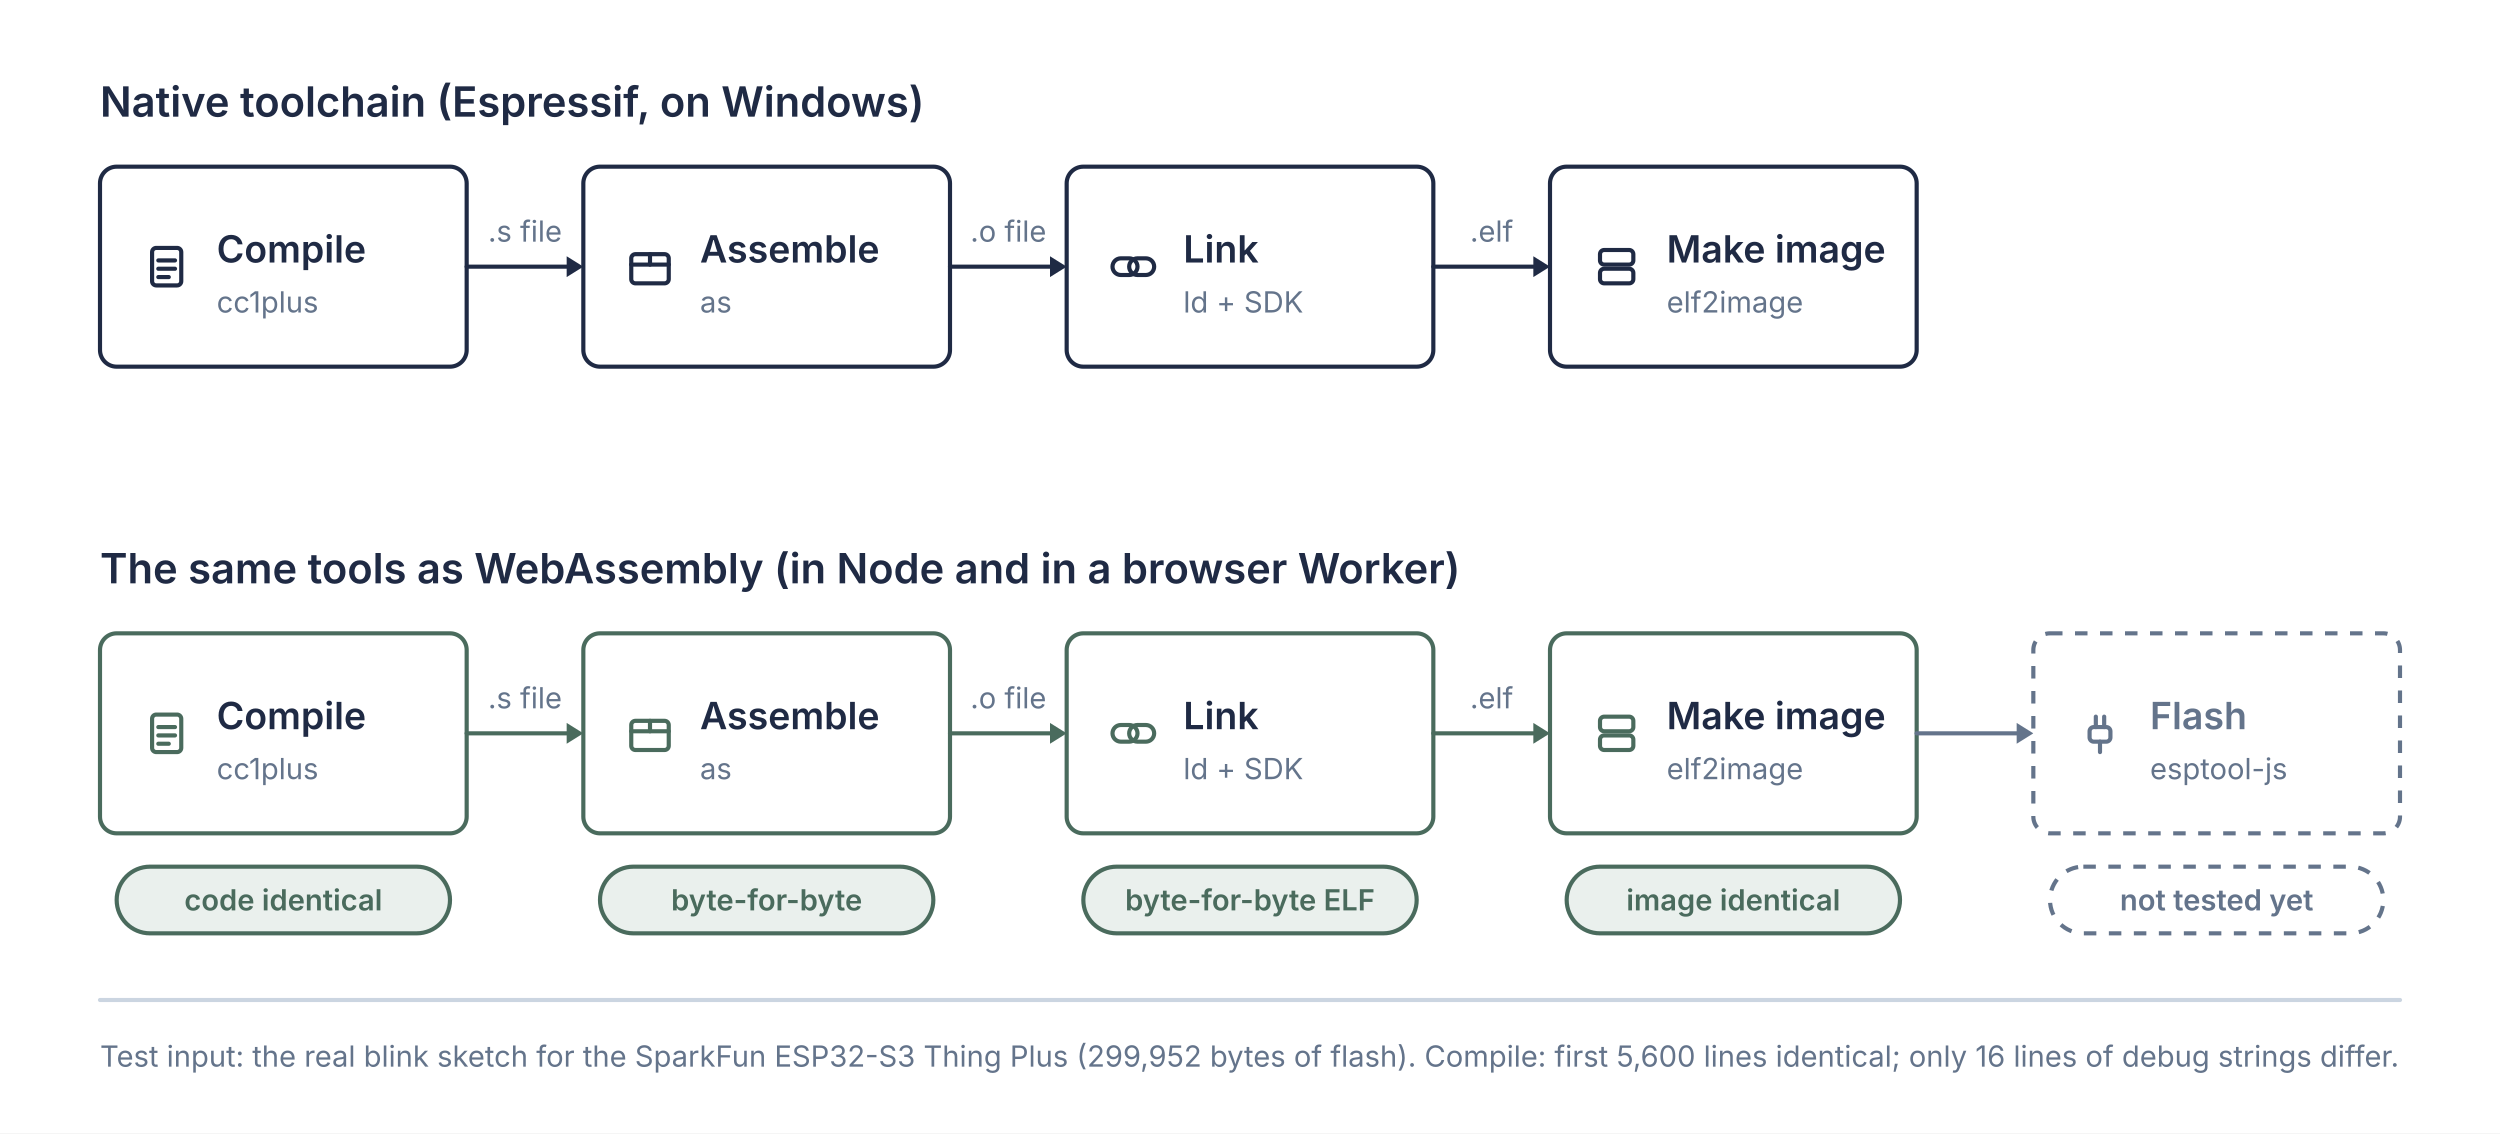
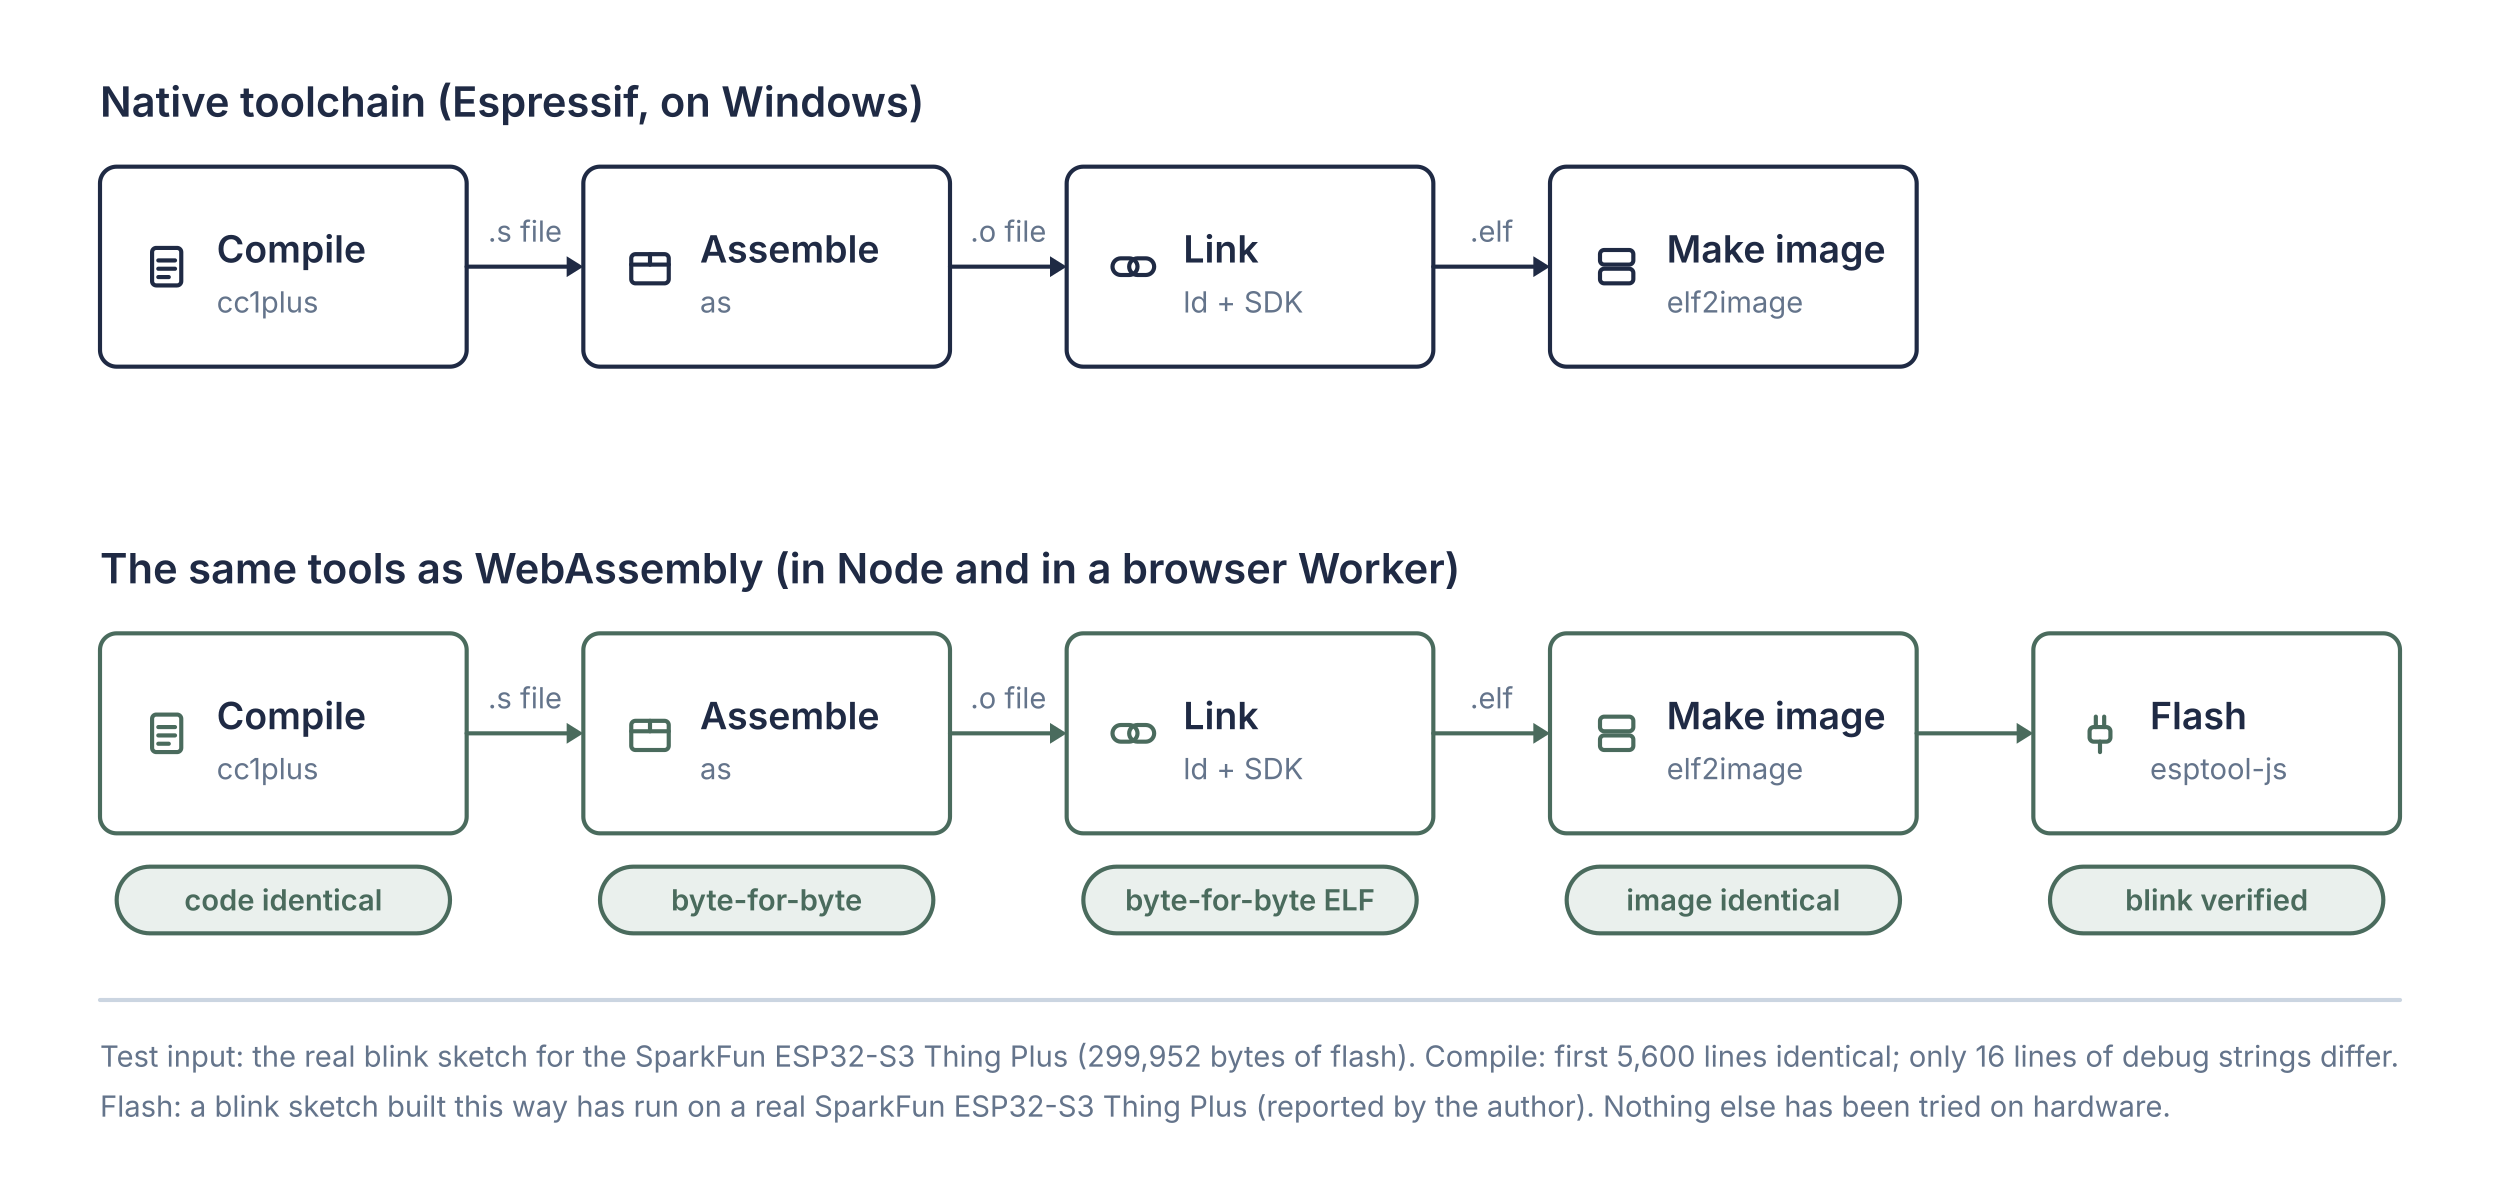
- <svg xmlns="http://www.w3.org/2000/svg" width="1200" height="544" viewBox="0 0 1200 544">
-   <rect width="1200" height="544" fill="#FFFFFF" />
+ <svg xmlns="http://www.w3.org/2000/svg" width="1200" height="576" viewBox="0 0 1200 576">
+   <rect width="1200" height="576" fill="#FFFFFF" />
  <text x="48" y="56" font-family="Inter, 'Helvetica Neue', Helvetica, Arial, sans-serif" font-size="20" font-weight="600" fill="#1F2A44" text-anchor="start">Native toolchain (Espressif, on Windows)</text>
  <rect x="48" y="80" width="176" height="96" rx="8" ry="8" fill="#FFFFFF" stroke="#1F2A44" stroke-width="2" />
  <g transform="translate(68,116)" fill="none" stroke="#1F2A44" stroke-width="2" stroke-linecap="round" stroke-linejoin="round">
    <rect x="5" y="3" width="14" height="18" rx="2" />
    <line x1="8" y1="9" x2="16" y2="9" />
    <line x1="8" y1="13" x2="16" y2="13" />
    <line x1="8" y1="17" x2="13" y2="17" />
  </g>
  <text x="104" y="126" font-family="Inter, 'Helvetica Neue', Helvetica, Arial, sans-serif" font-size="18" font-weight="600" fill="#1F2A44" text-anchor="start">Compile</text>
  <text x="104" y="150" font-family="Inter, 'Helvetica Neue', Helvetica, Arial, sans-serif" font-size="14" font-weight="400" fill="#64748B" text-anchor="start">cc1plus</text>
  <line x1="224" y1="128" x2="272" y2="128" stroke="#1F2A44" stroke-width="2" stroke-linecap="round" />
  <polygon points="280,128 272,123 272,133" fill="#1F2A44" />
  <text x="252" y="116" font-family="Inter, 'Helvetica Neue', Helvetica, Arial, sans-serif" font-size="14" font-weight="400" fill="#64748B" text-anchor="middle">.s file</text>
  <rect x="280" y="80" width="176" height="96" rx="8" ry="8" fill="#FFFFFF" stroke="#1F2A44" stroke-width="2" />
  <g transform="translate(300,116)" fill="none" stroke="#1F2A44" stroke-width="2" stroke-linecap="round" stroke-linejoin="round">
    <rect x="3" y="6" width="18" height="14" rx="2" />
    <line x1="3" y1="11" x2="21" y2="11" />
    <line x1="12" y1="6" x2="12" y2="11" />
  </g>
  <text x="336" y="126" font-family="Inter, 'Helvetica Neue', Helvetica, Arial, sans-serif" font-size="18" font-weight="600" fill="#1F2A44" text-anchor="start">Assemble</text>
  <text x="336" y="150" font-family="Inter, 'Helvetica Neue', Helvetica, Arial, sans-serif" font-size="14" font-weight="400" fill="#64748B" text-anchor="start">as</text>
  <line x1="456" y1="128" x2="504" y2="128" stroke="#1F2A44" stroke-width="2" stroke-linecap="round" />
  <polygon points="512,128 504,123 504,133" fill="#1F2A44" />
  <text x="484" y="116" font-family="Inter, 'Helvetica Neue', Helvetica, Arial, sans-serif" font-size="14" font-weight="400" fill="#64748B" text-anchor="middle">.o file</text>
  <rect x="512" y="80" width="176" height="96" rx="8" ry="8" fill="#FFFFFF" stroke="#1F2A44" stroke-width="2" />
  <g transform="translate(532,116)" fill="none" stroke="#1F2A44" stroke-width="2" stroke-linecap="round" stroke-linejoin="round">
    <rect x="2" y="8" width="12" height="8" rx="4" />
    <rect x="10" y="8" width="12" height="8" rx="4" />
  </g>
  <text x="568" y="126" font-family="Inter, 'Helvetica Neue', Helvetica, Arial, sans-serif" font-size="18" font-weight="600" fill="#1F2A44" text-anchor="start">Link</text>
  <text x="568" y="150" font-family="Inter, 'Helvetica Neue', Helvetica, Arial, sans-serif" font-size="14" font-weight="400" fill="#64748B" text-anchor="start">ld + SDK</text>
  <line x1="688" y1="128" x2="736" y2="128" stroke="#1F2A44" stroke-width="2" stroke-linecap="round" />
  <polygon points="744,128 736,123 736,133" fill="#1F2A44" />
  <text x="716" y="116" font-family="Inter, 'Helvetica Neue', Helvetica, Arial, sans-serif" font-size="14" font-weight="400" fill="#64748B" text-anchor="middle">.elf</text>
  <rect x="744" y="80" width="176" height="96" rx="8" ry="8" fill="#FFFFFF" stroke="#1F2A44" stroke-width="2" />
  <g transform="translate(764,116)" fill="none" stroke="#1F2A44" stroke-width="2" stroke-linecap="round" stroke-linejoin="round">
    <rect x="4" y="4" width="16" height="7" rx="2" />
    <rect x="4" y="13" width="16" height="7" rx="2" />
  </g>
  <text x="800" y="126" font-family="Inter, 'Helvetica Neue', Helvetica, Arial, sans-serif" font-size="18" font-weight="600" fill="#1F2A44" text-anchor="start">Make image</text>
  <text x="800" y="150" font-family="Inter, 'Helvetica Neue', Helvetica, Arial, sans-serif" font-size="14" font-weight="400" fill="#64748B" text-anchor="start">elf2image</text>
  <text x="48" y="280" font-family="Inter, 'Helvetica Neue', Helvetica, Arial, sans-serif" font-size="20" font-weight="600" fill="#1F2A44" text-anchor="start">The same tools as WebAssembly (in Node and in a browser Worker)</text>
  <rect x="48" y="304" width="176" height="96" rx="8" ry="8" fill="#FFFFFF" stroke="#4A6B5D" stroke-width="2" />
  <g transform="translate(68,340)" fill="none" stroke="#4A6B5D" stroke-width="2" stroke-linecap="round" stroke-linejoin="round">
    <rect x="5" y="3" width="14" height="18" rx="2" />
    <line x1="8" y1="9" x2="16" y2="9" />
    <line x1="8" y1="13" x2="16" y2="13" />
    <line x1="8" y1="17" x2="13" y2="17" />
  </g>
  <text x="104" y="350" font-family="Inter, 'Helvetica Neue', Helvetica, Arial, sans-serif" font-size="18" font-weight="600" fill="#1F2A44" text-anchor="start">Compile</text>
  <text x="104" y="374" font-family="Inter, 'Helvetica Neue', Helvetica, Arial, sans-serif" font-size="14" font-weight="400" fill="#64748B" text-anchor="start">cc1plus</text>
  <line x1="224" y1="352" x2="272" y2="352" stroke="#4A6B5D" stroke-width="2" stroke-linecap="round" />
  <polygon points="280,352 272,347 272,357" fill="#4A6B5D" />
  <text x="252" y="340" font-family="Inter, 'Helvetica Neue', Helvetica, Arial, sans-serif" font-size="14" font-weight="400" fill="#64748B" text-anchor="middle">.s file</text>
  <rect x="280" y="304" width="176" height="96" rx="8" ry="8" fill="#FFFFFF" stroke="#4A6B5D" stroke-width="2" />
  <g transform="translate(300,340)" fill="none" stroke="#4A6B5D" stroke-width="2" stroke-linecap="round" stroke-linejoin="round">
    <rect x="3" y="6" width="18" height="14" rx="2" />
    <line x1="3" y1="11" x2="21" y2="11" />
    <line x1="12" y1="6" x2="12" y2="11" />
  </g>
  <text x="336" y="350" font-family="Inter, 'Helvetica Neue', Helvetica, Arial, sans-serif" font-size="18" font-weight="600" fill="#1F2A44" text-anchor="start">Assemble</text>
  <text x="336" y="374" font-family="Inter, 'Helvetica Neue', Helvetica, Arial, sans-serif" font-size="14" font-weight="400" fill="#64748B" text-anchor="start">as</text>
  <line x1="456" y1="352" x2="504" y2="352" stroke="#4A6B5D" stroke-width="2" stroke-linecap="round" />
  <polygon points="512,352 504,347 504,357" fill="#4A6B5D" />
  <text x="484" y="340" font-family="Inter, 'Helvetica Neue', Helvetica, Arial, sans-serif" font-size="14" font-weight="400" fill="#64748B" text-anchor="middle">.o file</text>
  <rect x="512" y="304" width="176" height="96" rx="8" ry="8" fill="#FFFFFF" stroke="#4A6B5D" stroke-width="2" />
  <g transform="translate(532,340)" fill="none" stroke="#4A6B5D" stroke-width="2" stroke-linecap="round" stroke-linejoin="round">
    <rect x="2" y="8" width="12" height="8" rx="4" />
    <rect x="10" y="8" width="12" height="8" rx="4" />
  </g>
  <text x="568" y="350" font-family="Inter, 'Helvetica Neue', Helvetica, Arial, sans-serif" font-size="18" font-weight="600" fill="#1F2A44" text-anchor="start">Link</text>
  <text x="568" y="374" font-family="Inter, 'Helvetica Neue', Helvetica, Arial, sans-serif" font-size="14" font-weight="400" fill="#64748B" text-anchor="start">ld + SDK</text>
  <line x1="688" y1="352" x2="736" y2="352" stroke="#4A6B5D" stroke-width="2" stroke-linecap="round" />
  <polygon points="744,352 736,347 736,357" fill="#4A6B5D" />
  <text x="716" y="340" font-family="Inter, 'Helvetica Neue', Helvetica, Arial, sans-serif" font-size="14" font-weight="400" fill="#64748B" text-anchor="middle">.elf</text>
  <rect x="744" y="304" width="176" height="96" rx="8" ry="8" fill="#FFFFFF" stroke="#4A6B5D" stroke-width="2" />
  <g transform="translate(764,340)" fill="none" stroke="#4A6B5D" stroke-width="2" stroke-linecap="round" stroke-linejoin="round">
    <rect x="4" y="4" width="16" height="7" rx="2" />
    <rect x="4" y="13" width="16" height="7" rx="2" />
  </g>
  <text x="800" y="350" font-family="Inter, 'Helvetica Neue', Helvetica, Arial, sans-serif" font-size="18" font-weight="600" fill="#1F2A44" text-anchor="start">Make image</text>
  <text x="800" y="374" font-family="Inter, 'Helvetica Neue', Helvetica, Arial, sans-serif" font-size="14" font-weight="400" fill="#64748B" text-anchor="start">elf2image</text>
-   <line x1="920" y1="352" x2="968" y2="352" stroke="#64748B" stroke-width="2" stroke-linecap="round" />
-   <polygon points="976,352 968,347 968,357" fill="#64748B" />
-   <rect x="976" y="304" width="176" height="96" rx="8" ry="8" fill="#FFFFFF" stroke="#64748B" stroke-width="2" stroke-dasharray="6 6" />
-   <g transform="translate(996,340)" fill="none" stroke="#64748B" stroke-width="2" stroke-linecap="round" stroke-linejoin="round">
+   <line x1="920" y1="352" x2="968" y2="352" stroke="#4A6B5D" stroke-width="2" stroke-linecap="round" />
+   <polygon points="976,352 968,347 968,357" fill="#4A6B5D" />
+   <rect x="976" y="304" width="176" height="96" rx="8" ry="8" fill="#FFFFFF" stroke="#4A6B5D" stroke-width="2" />
+   <g transform="translate(996,340)" fill="none" stroke="#4A6B5D" stroke-width="2" stroke-linecap="round" stroke-linejoin="round">
    <rect x="7" y="9" width="10" height="7" rx="2" />
    <line x1="10" y1="4" x2="10" y2="9" />
    <line x1="14" y1="4" x2="14" y2="9" />
    <line x1="12" y1="16" x2="12" y2="21" />
  </g>
-   <text x="1032" y="350" font-family="Inter, 'Helvetica Neue', Helvetica, Arial, sans-serif" font-size="18" font-weight="600" fill="#64748B" text-anchor="start">Flash</text>
+   <text x="1032" y="350" font-family="Inter, 'Helvetica Neue', Helvetica, Arial, sans-serif" font-size="18" font-weight="600" fill="#1F2A44" text-anchor="start">Flash</text>
  <text x="1032" y="374" font-family="Inter, 'Helvetica Neue', Helvetica, Arial, sans-serif" font-size="14" font-weight="400" fill="#64748B" text-anchor="start">esptool-js</text>
  <rect x="56" y="416" width="160" height="32" rx="16" ry="16" fill="#EAF0ED" stroke="#4A6B5D" stroke-width="2" />
  <text x="136" y="437" font-family="Inter, 'Helvetica Neue', Helvetica, Arial, sans-serif" font-size="14" font-weight="600" fill="#4A6B5D" text-anchor="middle">code identical</text>
  <rect x="288" y="416" width="160" height="32" rx="16" ry="16" fill="#EAF0ED" stroke="#4A6B5D" stroke-width="2" />
  <text x="368" y="437" font-family="Inter, 'Helvetica Neue', Helvetica, Arial, sans-serif" font-size="14" font-weight="600" fill="#4A6B5D" text-anchor="middle">byte-for-byte</text>
  <rect x="520" y="416" width="160" height="32" rx="16" ry="16" fill="#EAF0ED" stroke="#4A6B5D" stroke-width="2" />
  <text x="600" y="437" font-family="Inter, 'Helvetica Neue', Helvetica, Arial, sans-serif" font-size="14" font-weight="600" fill="#4A6B5D" text-anchor="middle">byte-for-byte ELF</text>
  <rect x="752" y="416" width="160" height="32" rx="16" ry="16" fill="#EAF0ED" stroke="#4A6B5D" stroke-width="2" />
  <text x="832" y="437" font-family="Inter, 'Helvetica Neue', Helvetica, Arial, sans-serif" font-size="14" font-weight="600" fill="#4A6B5D" text-anchor="middle">image identical</text>
-   <rect x="984" y="416" width="160" height="32" rx="16" ry="16" fill="#FFFFFF" stroke="#64748B" stroke-width="2" stroke-dasharray="6 6" />
-   <text x="1064" y="437" font-family="Inter, 'Helvetica Neue', Helvetica, Arial, sans-serif" font-size="14" font-weight="600" fill="#64748B" text-anchor="middle">not tested yet</text>
+   <rect x="984" y="416" width="160" height="32" rx="16" ry="16" fill="#EAF0ED" stroke="#4A6B5D" stroke-width="2" />
+   <text x="1064" y="437" font-family="Inter, 'Helvetica Neue', Helvetica, Arial, sans-serif" font-size="14" font-weight="600" fill="#4A6B5D" text-anchor="middle">blink verified</text>
  <line x1="48" y1="480" x2="1152" y2="480" stroke="#CBD5E1" stroke-width="2" stroke-linecap="round" />
  <text x="48" y="512" font-family="Inter, 'Helvetica Neue', Helvetica, Arial, sans-serif" font-size="14" font-weight="400" fill="#64748B" text-anchor="start">Test input: the real blink sketch for the SparkFun ESP32-S3 Thing Plus (299,952 bytes of flash). Compile: first 5,600 lines identical; only 16 lines of debug strings differ.</text>
+   <text x="48" y="536" font-family="Inter, 'Helvetica Neue', Helvetica, Arial, sans-serif" font-size="14" font-weight="400" fill="#64748B" text-anchor="start">Flash: a blink sketch built this way has run on a real SparkFun ESP32-S3 Thing Plus (reported by the author). Nothing else has been tried on hardware.</text>
</svg>
